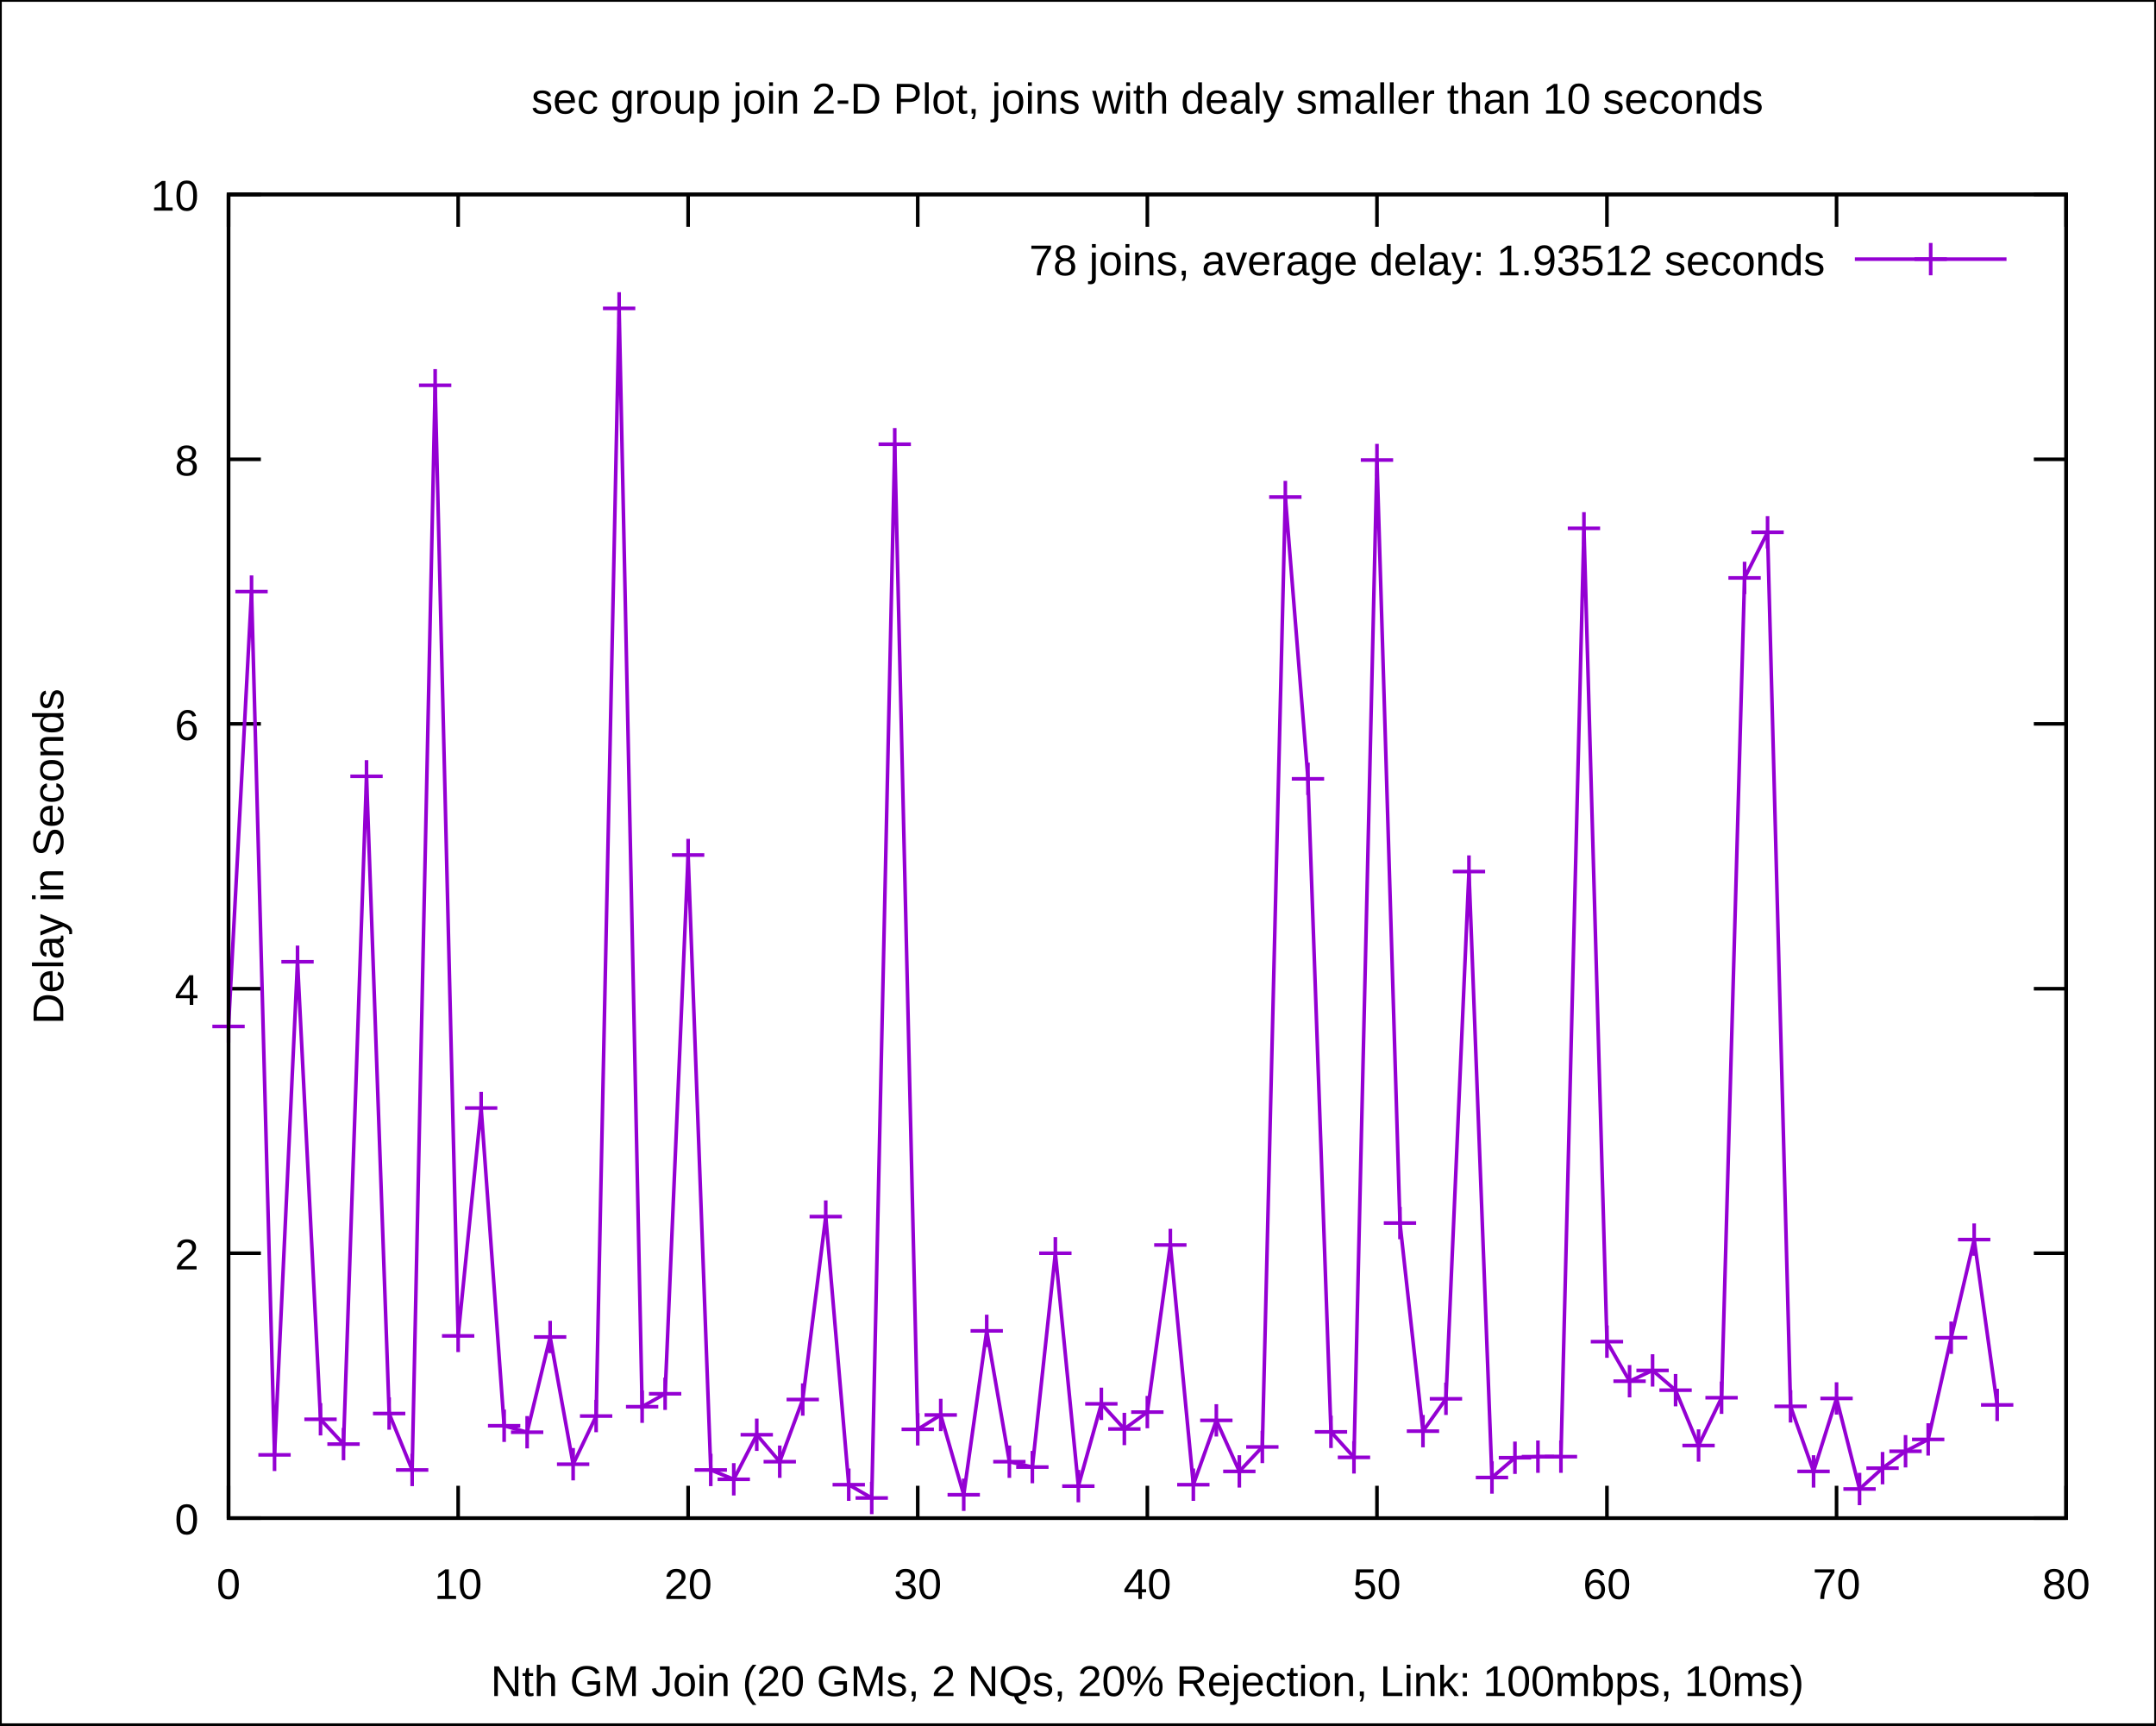
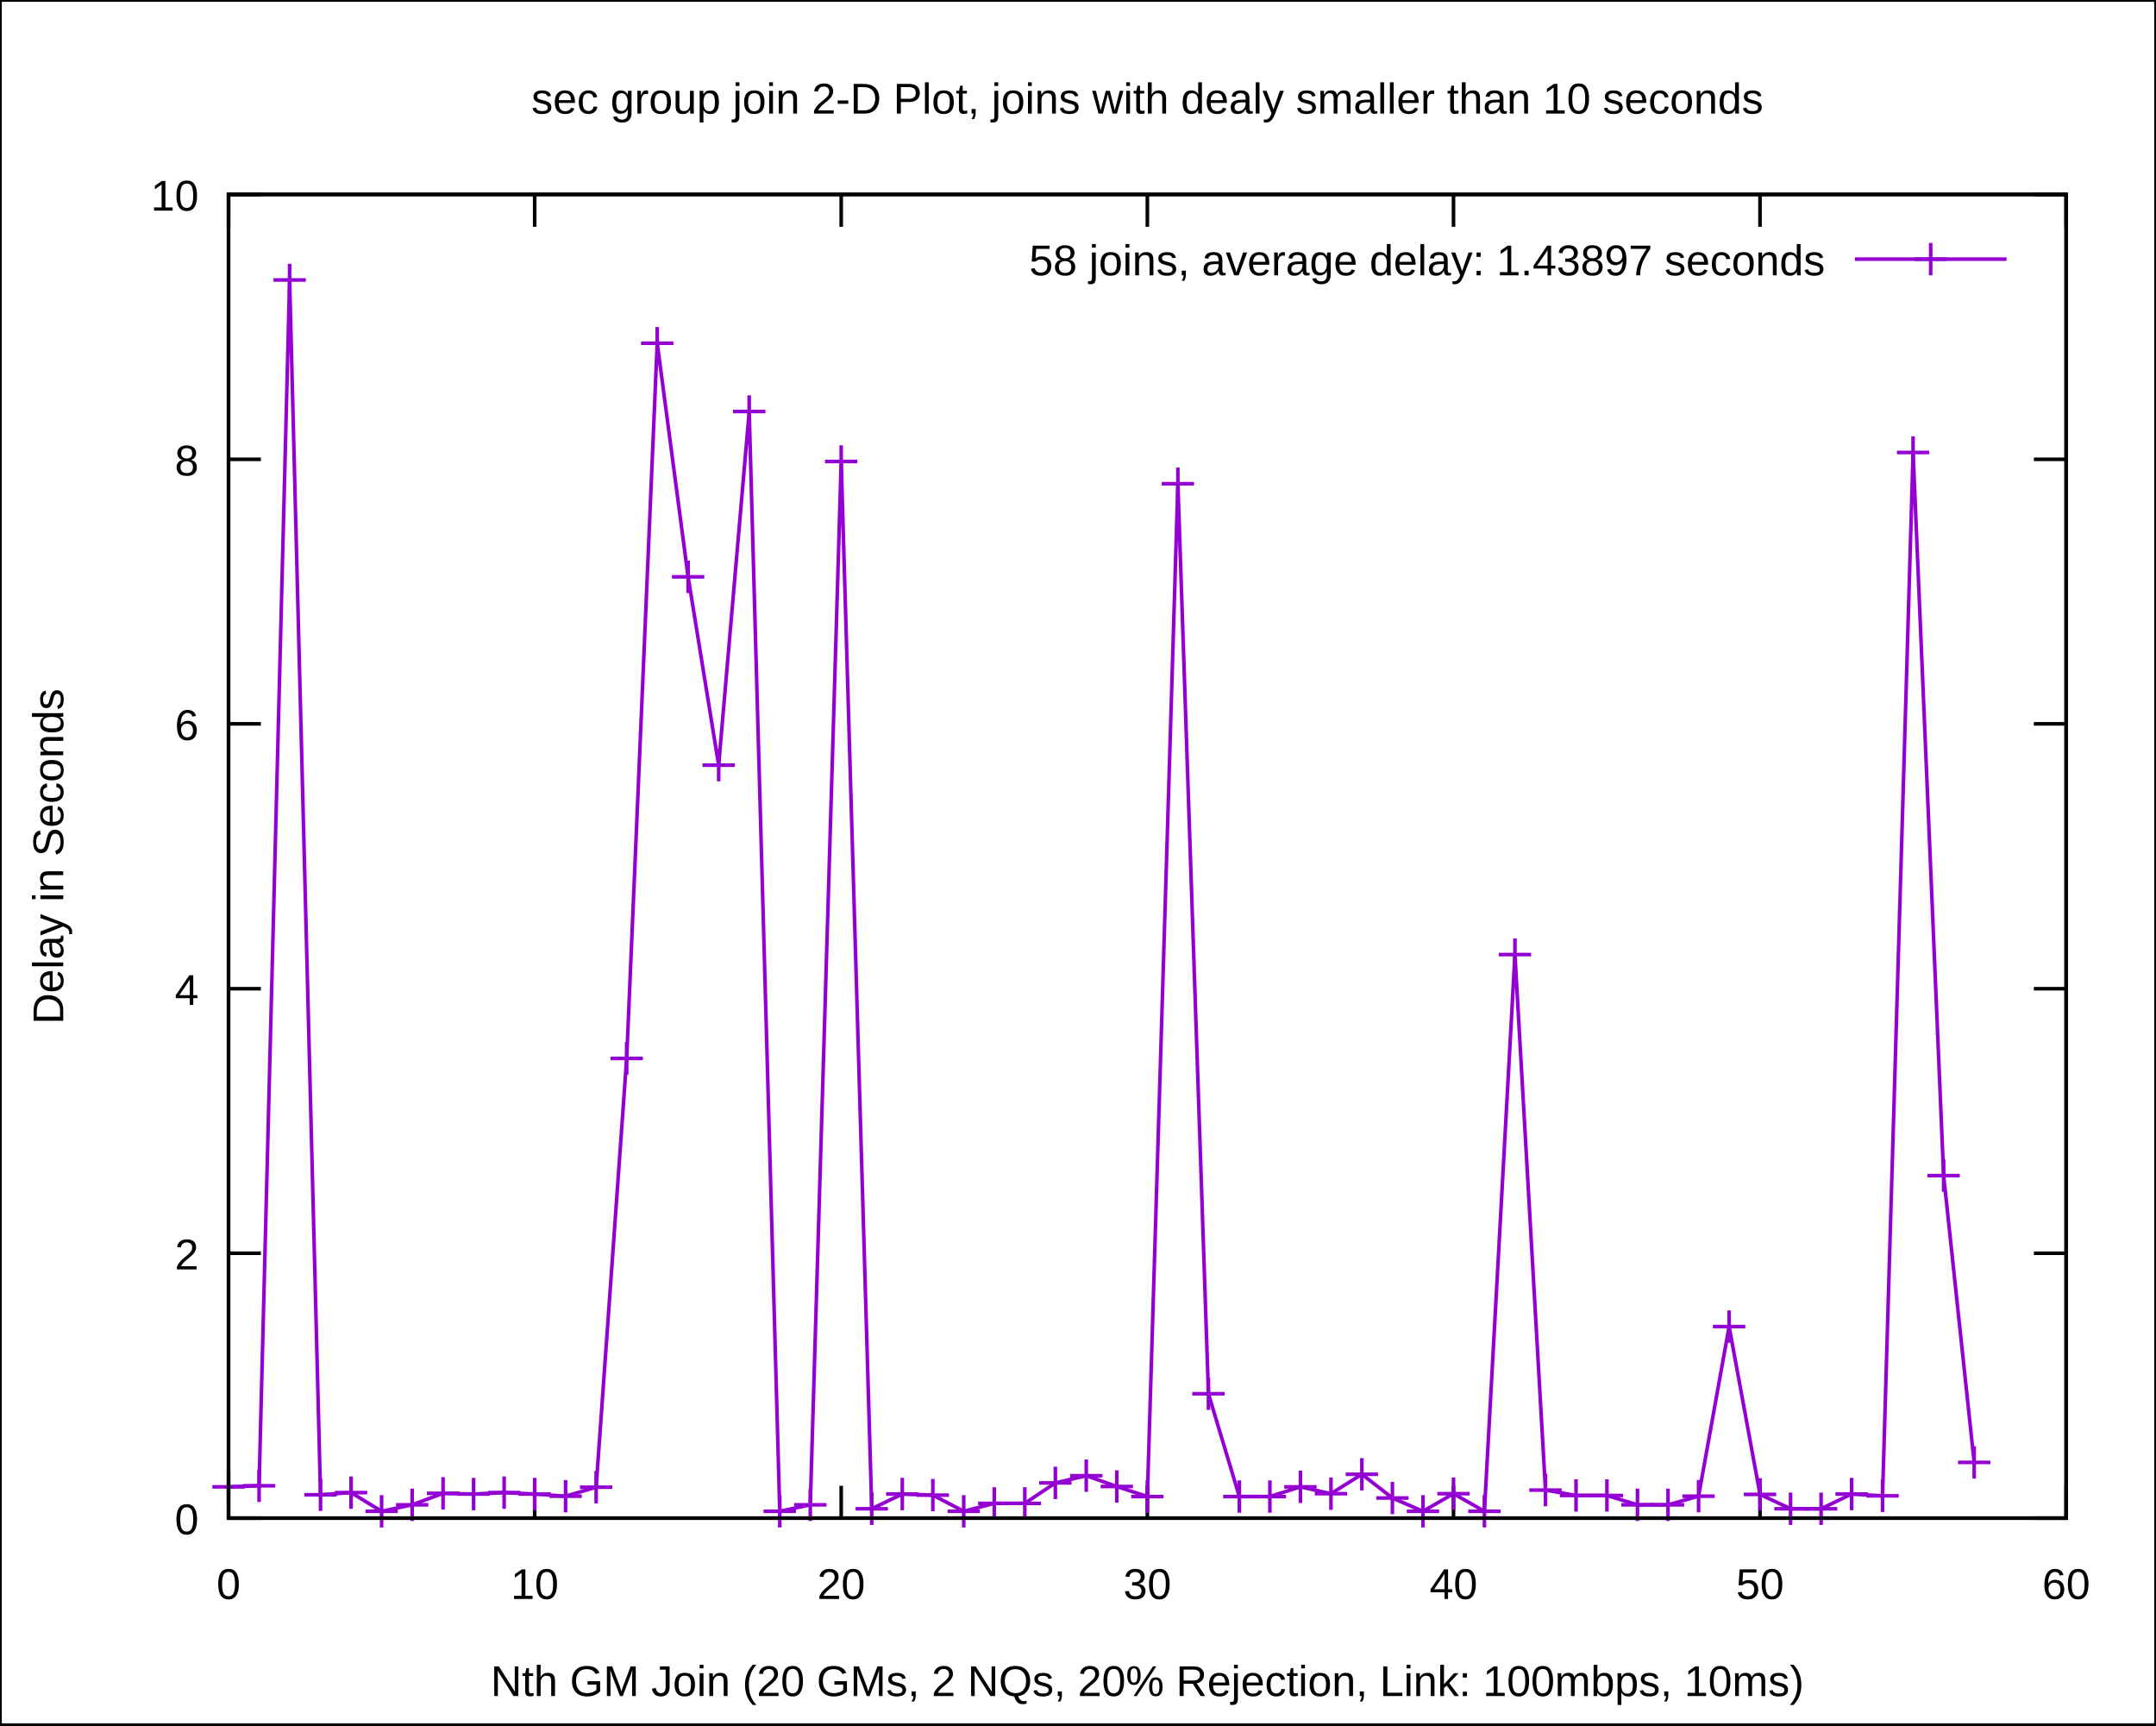
<svg xmlns="http://www.w3.org/2000/svg" xmlns:xlink="http://www.w3.org/1999/xlink" width="600" height="480" viewBox="0 0 600 480">
  <rect x="0" y="0" width="600" height="480" fill="#ffffff" stroke="black" stroke-width="1" />
  <g id="gnuplot_canvas">
    <defs>
      <circle id="gpDot" r="0.5" stroke-width="0.5" />
      <path id="gpPt0" stroke-width="0.222" stroke="currentColor" d="M-1,0 h2 M0,-1 v2" />
      <path id="gpPt1" stroke-width="0.222" stroke="currentColor" d="M-1,-1 L1,1 M1,-1 L-1,1" />
      <path id="gpPt2" stroke-width="0.222" stroke="currentColor" d="M-1,0 L1,0 M0,-1 L0,1 M-1,-1 L1,1 M-1,1 L1,-1" />
      <rect id="gpPt3" stroke-width="0.222" stroke="currentColor" x="-1" y="-1" width="2" height="2" />
      <rect id="gpPt4" stroke-width="0.222" stroke="currentColor" fill="currentColor" x="-1" y="-1" width="2" height="2" />
      <circle id="gpPt5" stroke-width="0.222" stroke="currentColor" cx="0" cy="0" r="1" />
      <use xlink:href="#gpPt5" id="gpPt6" fill="currentColor" stroke="none" />
      <path id="gpPt7" stroke-width="0.222" stroke="currentColor" d="M0,-1.33 L-1.33,0.67 L1.33,0.67 z" />
      <use xlink:href="#gpPt7" id="gpPt8" fill="currentColor" stroke="none" />
      <use xlink:href="#gpPt7" id="gpPt9" stroke="currentColor" transform="rotate(180)" />
      <use xlink:href="#gpPt9" id="gpPt10" fill="currentColor" stroke="none" />
      <use xlink:href="#gpPt3" id="gpPt11" stroke="currentColor" transform="rotate(45)" />
      <use xlink:href="#gpPt11" id="gpPt12" fill="currentColor" stroke="none" />
      <path id="gpPt13" stroke-width="0.222" stroke="currentColor" d="M0,1.330 L1.265,0.411 L0.782,-1.067 L-0.782,-1.076 L-1.265,0.411 z" />
      <use xlink:href="#gpPt13" id="gpPt14" fill="currentColor" stroke="none" />
      <filter id="textbox" filterUnits="objectBoundingBox" x="0" y="0" height="1" width="1">
        <feFlood flood-color="white" flood-opacity="1" result="bgnd" />
        <feComposite in="SourceGraphic" in2="bgnd" operator="atop" />
      </filter>
      <filter id="greybox" filterUnits="objectBoundingBox" x="0" y="0" height="1" width="1">
        <feFlood flood-color="lightgrey" flood-opacity="1" result="grey" />
        <feComposite in="SourceGraphic" in2="grey" operator="atop" />
      </filter>
    </defs>
    <g fill="none" color="white" stroke="currentColor" stroke-width="1.00" stroke-linecap="butt" stroke-linejoin="miter">
</g>
    <g fill="none" color="black" stroke="currentColor" stroke-width="1.00" stroke-linecap="butt" stroke-linejoin="miter">
      <path stroke="black" d="M63.6,422.4 L72.6,422.4 M575.0,422.4 L566.0,422.4  " />
      <g transform="translate(55.3,426.9)" stroke="none" fill="black" font-family="Arial" font-size="12.00" text-anchor="end">
        <text>
          <tspan font-family="Arial"> 0</tspan>
        </text>
      </g>
    </g>
    <g fill="none" color="black" stroke="currentColor" stroke-width="1.00" stroke-linecap="butt" stroke-linejoin="miter">
      <path stroke="black" d="M63.6,348.7 L72.6,348.7 M575.0,348.7 L566.0,348.7  " />
      <g transform="translate(55.3,353.2)" stroke="none" fill="black" font-family="Arial" font-size="12.00" text-anchor="end">
        <text>
          <tspan font-family="Arial"> 2</tspan>
        </text>
      </g>
    </g>
    <g fill="none" color="black" stroke="currentColor" stroke-width="1.00" stroke-linecap="butt" stroke-linejoin="miter">
      <path stroke="black" d="M63.6,275.1 L72.6,275.1 M575.0,275.1 L566.0,275.1  " />
      <g transform="translate(55.3,279.6)" stroke="none" fill="black" font-family="Arial" font-size="12.00" text-anchor="end">
        <text>
          <tspan font-family="Arial"> 4</tspan>
        </text>
      </g>
    </g>
    <g fill="none" color="black" stroke="currentColor" stroke-width="1.00" stroke-linecap="butt" stroke-linejoin="miter">
      <path stroke="black" d="M63.6,201.4 L72.6,201.4 M575.0,201.4 L566.0,201.4  " />
      <g transform="translate(55.3,205.9)" stroke="none" fill="black" font-family="Arial" font-size="12.00" text-anchor="end">
        <text>
          <tspan font-family="Arial"> 6</tspan>
        </text>
      </g>
    </g>
    <g fill="none" color="black" stroke="currentColor" stroke-width="1.00" stroke-linecap="butt" stroke-linejoin="miter">
      <path stroke="black" d="M63.6,127.8 L72.6,127.8 M575.0,127.8 L566.0,127.8  " />
      <g transform="translate(55.3,132.3)" stroke="none" fill="black" font-family="Arial" font-size="12.00" text-anchor="end">
        <text>
          <tspan font-family="Arial"> 8</tspan>
        </text>
      </g>
    </g>
    <g fill="none" color="black" stroke="currentColor" stroke-width="1.00" stroke-linecap="butt" stroke-linejoin="miter">
      <path stroke="black" d="M63.6,54.1 L72.6,54.1 M575.0,54.1 L566.0,54.1  " />
      <g transform="translate(55.3,58.6)" stroke="none" fill="black" font-family="Arial" font-size="12.00" text-anchor="end">
        <text>
          <tspan font-family="Arial"> 10</tspan>
        </text>
      </g>
    </g>
    <g fill="none" color="black" stroke="currentColor" stroke-width="1.00" stroke-linecap="butt" stroke-linejoin="miter">
      <path stroke="black" d="M63.6,422.4 L63.6,413.4 M63.6,54.1 L63.6,63.1  " />
      <g transform="translate(63.6,444.9)" stroke="none" fill="black" font-family="Arial" font-size="12.00" text-anchor="middle">
        <text>
          <tspan font-family="Arial"> 0</tspan>
        </text>
      </g>
    </g>
    <g fill="none" color="black" stroke="currentColor" stroke-width="1.00" stroke-linecap="butt" stroke-linejoin="miter">
-       <path stroke="black" d="M127.5,422.4 L127.5,413.4 M127.5,54.1 L127.5,63.1  " />
-       <g transform="translate(127.5,444.9)" stroke="none" fill="black" font-family="Arial" font-size="12.00" text-anchor="middle">
+       <path stroke="black" d="M148.8,422.4 L148.8,413.4 M148.8,54.1 L148.8,63.1  " />
+       <g transform="translate(148.8,444.9)" stroke="none" fill="black" font-family="Arial" font-size="12.00" text-anchor="middle">
        <text>
          <tspan font-family="Arial"> 10</tspan>
        </text>
      </g>
    </g>
    <g fill="none" color="black" stroke="currentColor" stroke-width="1.00" stroke-linecap="butt" stroke-linejoin="miter">
-       <path stroke="black" d="M191.5,422.4 L191.5,413.4 M191.5,54.1 L191.5,63.1  " />
-       <g transform="translate(191.5,444.9)" stroke="none" fill="black" font-family="Arial" font-size="12.00" text-anchor="middle">
+       <path stroke="black" d="M234.1,422.4 L234.1,413.4 M234.1,54.1 L234.1,63.1  " />
+       <g transform="translate(234.1,444.9)" stroke="none" fill="black" font-family="Arial" font-size="12.00" text-anchor="middle">
        <text>
          <tspan font-family="Arial"> 20</tspan>
-         </text>
-       </g>
-     </g>
-     <g fill="none" color="black" stroke="currentColor" stroke-width="1.00" stroke-linecap="butt" stroke-linejoin="miter">
-       <path stroke="black" d="M255.4,422.4 L255.4,413.4 M255.4,54.1 L255.4,63.1  " />
-       <g transform="translate(255.4,444.9)" stroke="none" fill="black" font-family="Arial" font-size="12.00" text-anchor="middle">
-         <text>
-           <tspan font-family="Arial"> 30</tspan>
        </text>
      </g>
    </g>
    <g fill="none" color="black" stroke="currentColor" stroke-width="1.00" stroke-linecap="butt" stroke-linejoin="miter">
      <path stroke="black" d="M319.3,422.4 L319.3,413.4 M319.3,54.1 L319.3,63.1  " />
      <g transform="translate(319.3,444.9)" stroke="none" fill="black" font-family="Arial" font-size="12.00" text-anchor="middle">
        <text>
+           <tspan font-family="Arial"> 30</tspan>
+         </text>
+       </g>
+     </g>
+     <g fill="none" color="black" stroke="currentColor" stroke-width="1.00" stroke-linecap="butt" stroke-linejoin="miter">
+       <path stroke="black" d="M404.5,422.4 L404.5,413.4 M404.5,54.1 L404.5,63.1  " />
+       <g transform="translate(404.5,444.9)" stroke="none" fill="black" font-family="Arial" font-size="12.00" text-anchor="middle">
+         <text>
          <tspan font-family="Arial"> 40</tspan>
        </text>
      </g>
    </g>
    <g fill="none" color="black" stroke="currentColor" stroke-width="1.00" stroke-linecap="butt" stroke-linejoin="miter">
-       <path stroke="black" d="M383.2,422.4 L383.2,413.4 M383.2,54.1 L383.2,63.1  " />
-       <g transform="translate(383.2,444.9)" stroke="none" fill="black" font-family="Arial" font-size="12.00" text-anchor="middle">
+       <path stroke="black" d="M489.8,422.4 L489.8,413.4 M489.8,54.1 L489.8,63.1  " />
+       <g transform="translate(489.8,444.9)" stroke="none" fill="black" font-family="Arial" font-size="12.00" text-anchor="middle">
        <text>
          <tspan font-family="Arial"> 50</tspan>
-         </text>
-       </g>
-     </g>
-     <g fill="none" color="black" stroke="currentColor" stroke-width="1.00" stroke-linecap="butt" stroke-linejoin="miter">
-       <path stroke="black" d="M447.2,422.4 L447.2,413.4 M447.2,54.1 L447.2,63.1  " />
-       <g transform="translate(447.2,444.9)" stroke="none" fill="black" font-family="Arial" font-size="12.00" text-anchor="middle">
-         <text>
-           <tspan font-family="Arial"> 60</tspan>
-         </text>
-       </g>
-     </g>
-     <g fill="none" color="black" stroke="currentColor" stroke-width="1.00" stroke-linecap="butt" stroke-linejoin="miter">
-       <path stroke="black" d="M511.1,422.4 L511.1,413.4 M511.1,54.1 L511.1,63.1  " />
-       <g transform="translate(511.1,444.9)" stroke="none" fill="black" font-family="Arial" font-size="12.00" text-anchor="middle">
-         <text>
-           <tspan font-family="Arial"> 70</tspan>
        </text>
      </g>
    </g>
    <g fill="none" color="black" stroke="currentColor" stroke-width="1.00" stroke-linecap="butt" stroke-linejoin="miter">
      <path stroke="black" d="M575.0,422.4 L575.0,413.4 M575.0,54.1 L575.0,63.1  " />
      <g transform="translate(575.0,444.9)" stroke="none" fill="black" font-family="Arial" font-size="12.00" text-anchor="middle">
        <text>
-           <tspan font-family="Arial"> 80</tspan>
+           <tspan font-family="Arial"> 60</tspan>
        </text>
      </g>
    </g>
    <g fill="none" color="black" stroke="currentColor" stroke-width="1.00" stroke-linecap="butt" stroke-linejoin="miter">
</g>
    <g fill="none" color="black" stroke="currentColor" stroke-width="1.00" stroke-linecap="butt" stroke-linejoin="miter">
      <path stroke="black" d="M63.6,54.1 L63.6,422.4 L575.0,422.4 L575.0,54.1 L63.6,54.1 Z  " />
    </g>
    <g fill="none" color="black" stroke="currentColor" stroke-width="1.00" stroke-linecap="butt" stroke-linejoin="miter">
      <g transform="translate(17.6,238.3) rotate(270)" stroke="none" fill="black" font-family="Arial" font-size="12.00" text-anchor="middle">
        <text>
          <tspan font-family="Arial">Delay in Seconds</tspan>
        </text>
      </g>
    </g>
    <g fill="none" color="black" stroke="currentColor" stroke-width="1.00" stroke-linecap="butt" stroke-linejoin="miter">
      <g transform="translate(319.3,471.9)" stroke="none" fill="black" font-family="Arial" font-size="12.00" text-anchor="middle">
        <text>
          <tspan font-family="Arial">Nth GM Join (20 GMs, 2 NQs, 20% Rejection, Link: 100mbps, 10ms)</tspan>
        </text>
      </g>
    </g>
    <g fill="none" color="black" stroke="currentColor" stroke-width="1.00" stroke-linecap="butt" stroke-linejoin="miter">
      <g transform="translate(319.3,31.6)" stroke="none" fill="black" font-family="Arial" font-size="12.00" text-anchor="middle">
        <text>
          <tspan font-family="Arial">sec group join 2-D Plot, joins with dealy smaller than 10 seconds</tspan>
        </text>
      </g>
    </g>
    <g id="gnuplot_plot_1">
      <g fill="none" color="black" stroke="currentColor" stroke-width="1.00" stroke-linecap="butt" stroke-linejoin="miter">
        <g id="gnuplot_plot_1_keyentry" visibility="visible">
          <g transform="translate(507.9,76.6)" stroke="none" fill="black" font-family="Arial" font-size="12.00" text-anchor="end">
            <text>
-               <tspan font-family="Arial">78 joins, average delay: 1.93512 seconds</tspan>
+               <tspan font-family="Arial">58 joins, average delay: 1.43897 seconds</tspan>
            </text>
          </g>
        </g>
        <g fill="none" color="black" stroke="currentColor" stroke-width="1.00" stroke-linecap="butt" stroke-linejoin="miter">
          <path stroke="rgb(148,   0, 211)" d="M516.2,72.1 L558.4,72.1  " />
        </g>
-         <path stroke="rgb(148,   0, 211)" d="M63.6,285.6 L70.0,164.6 L76.4,404.8 L82.8,267.6 L89.2,394.9 L95.6,401.8 L102.0,216.0 L108.3,393.3   L114.7,409.0 L121.1,107.2 L127.5,371.7 L133.9,308.3 L140.3,396.7 L146.7,398.5 L153.1,372.0 L159.5,407.4   L165.9,394.0 L172.3,85.8 L178.7,391.4 L185.1,387.8 L191.5,237.9 L197.8,409.0 L204.2,411.6 L210.6,399.2   L217.0,406.7 L223.4,389.4 L229.8,338.5 L236.2,413.1 L242.6,416.8 L249.0,123.6 L255.4,397.7 L261.8,393.7   L268.2,415.9 L274.6,370.3 L280.9,406.7 L287.3,408.2 L293.7,348.7 L300.1,413.5 L306.5,390.6 L312.9,397.6   L319.3,392.9 L325.7,346.4 L332.1,413.1 L338.5,395.2 L344.9,409.4 L351.3,402.6 L357.7,138.3 L364.0,216.7   L370.4,398.4 L376.8,405.5 L383.2,128.0 L389.6,340.3 L396.0,398.2 L402.4,389.2 L408.8,242.5 L415.2,411.1   L421.6,405.6 L428.0,405.3 L434.4,405.3 L440.8,147.0 L447.2,373.3 L453.5,384.3 L459.9,381.3 L466.3,386.8   L472.7,402.2 L479.1,388.9 L485.5,160.8 L491.9,148.1 L498.3,391.3 L504.7,409.4 L511.1,389.1 L517.5,414.3   L523.9,408.5 L530.3,403.8 L536.6,400.5 L543.0,372.2 L549.4,344.9 L555.8,390.9  " />
-         <use xlink:href="#gpPt0" transform="translate(63.6,285.6) scale(4.50)" color="rgb(148,   0, 211)" />
-         <use xlink:href="#gpPt0" transform="translate(70.0,164.6) scale(4.50)" color="rgb(148,   0, 211)" />
-         <use xlink:href="#gpPt0" transform="translate(76.4,404.8) scale(4.50)" color="rgb(148,   0, 211)" />
-         <use xlink:href="#gpPt0" transform="translate(82.8,267.6) scale(4.50)" color="rgb(148,   0, 211)" />
-         <use xlink:href="#gpPt0" transform="translate(89.2,394.9) scale(4.50)" color="rgb(148,   0, 211)" />
-         <use xlink:href="#gpPt0" transform="translate(95.6,401.8) scale(4.50)" color="rgb(148,   0, 211)" />
-         <use xlink:href="#gpPt0" transform="translate(102.0,216.0) scale(4.50)" color="rgb(148,   0, 211)" />
-         <use xlink:href="#gpPt0" transform="translate(108.3,393.3) scale(4.50)" color="rgb(148,   0, 211)" />
-         <use xlink:href="#gpPt0" transform="translate(114.7,409.0) scale(4.50)" color="rgb(148,   0, 211)" />
-         <use xlink:href="#gpPt0" transform="translate(121.1,107.2) scale(4.50)" color="rgb(148,   0, 211)" />
-         <use xlink:href="#gpPt0" transform="translate(127.5,371.7) scale(4.50)" color="rgb(148,   0, 211)" />
-         <use xlink:href="#gpPt0" transform="translate(133.9,308.3) scale(4.50)" color="rgb(148,   0, 211)" />
-         <use xlink:href="#gpPt0" transform="translate(140.3,396.7) scale(4.50)" color="rgb(148,   0, 211)" />
-         <use xlink:href="#gpPt0" transform="translate(146.7,398.5) scale(4.50)" color="rgb(148,   0, 211)" />
-         <use xlink:href="#gpPt0" transform="translate(153.1,372.0) scale(4.50)" color="rgb(148,   0, 211)" />
-         <use xlink:href="#gpPt0" transform="translate(159.5,407.4) scale(4.50)" color="rgb(148,   0, 211)" />
-         <use xlink:href="#gpPt0" transform="translate(165.9,394.0) scale(4.50)" color="rgb(148,   0, 211)" />
-         <use xlink:href="#gpPt0" transform="translate(172.3,85.8) scale(4.50)" color="rgb(148,   0, 211)" />
-         <use xlink:href="#gpPt0" transform="translate(178.7,391.4) scale(4.50)" color="rgb(148,   0, 211)" />
-         <use xlink:href="#gpPt0" transform="translate(185.1,387.8) scale(4.50)" color="rgb(148,   0, 211)" />
-         <use xlink:href="#gpPt0" transform="translate(191.5,237.9) scale(4.50)" color="rgb(148,   0, 211)" />
-         <use xlink:href="#gpPt0" transform="translate(197.8,409.0) scale(4.50)" color="rgb(148,   0, 211)" />
-         <use xlink:href="#gpPt0" transform="translate(204.2,411.6) scale(4.50)" color="rgb(148,   0, 211)" />
-         <use xlink:href="#gpPt0" transform="translate(210.6,399.2) scale(4.50)" color="rgb(148,   0, 211)" />
-         <use xlink:href="#gpPt0" transform="translate(217.0,406.7) scale(4.50)" color="rgb(148,   0, 211)" />
-         <use xlink:href="#gpPt0" transform="translate(223.4,389.4) scale(4.50)" color="rgb(148,   0, 211)" />
-         <use xlink:href="#gpPt0" transform="translate(229.8,338.5) scale(4.50)" color="rgb(148,   0, 211)" />
-         <use xlink:href="#gpPt0" transform="translate(236.2,413.1) scale(4.50)" color="rgb(148,   0, 211)" />
-         <use xlink:href="#gpPt0" transform="translate(242.6,416.8) scale(4.50)" color="rgb(148,   0, 211)" />
-         <use xlink:href="#gpPt0" transform="translate(249.0,123.6) scale(4.50)" color="rgb(148,   0, 211)" />
-         <use xlink:href="#gpPt0" transform="translate(255.4,397.7) scale(4.50)" color="rgb(148,   0, 211)" />
-         <use xlink:href="#gpPt0" transform="translate(261.8,393.7) scale(4.50)" color="rgb(148,   0, 211)" />
-         <use xlink:href="#gpPt0" transform="translate(268.2,415.9) scale(4.50)" color="rgb(148,   0, 211)" />
-         <use xlink:href="#gpPt0" transform="translate(274.6,370.3) scale(4.50)" color="rgb(148,   0, 211)" />
-         <use xlink:href="#gpPt0" transform="translate(280.9,406.7) scale(4.50)" color="rgb(148,   0, 211)" />
-         <use xlink:href="#gpPt0" transform="translate(287.3,408.2) scale(4.50)" color="rgb(148,   0, 211)" />
-         <use xlink:href="#gpPt0" transform="translate(293.7,348.7) scale(4.50)" color="rgb(148,   0, 211)" />
-         <use xlink:href="#gpPt0" transform="translate(300.1,413.5) scale(4.50)" color="rgb(148,   0, 211)" />
-         <use xlink:href="#gpPt0" transform="translate(306.5,390.6) scale(4.50)" color="rgb(148,   0, 211)" />
-         <use xlink:href="#gpPt0" transform="translate(312.9,397.6) scale(4.50)" color="rgb(148,   0, 211)" />
-         <use xlink:href="#gpPt0" transform="translate(319.3,392.9) scale(4.50)" color="rgb(148,   0, 211)" />
-         <use xlink:href="#gpPt0" transform="translate(325.7,346.4) scale(4.50)" color="rgb(148,   0, 211)" />
-         <use xlink:href="#gpPt0" transform="translate(332.1,413.1) scale(4.50)" color="rgb(148,   0, 211)" />
-         <use xlink:href="#gpPt0" transform="translate(338.5,395.2) scale(4.50)" color="rgb(148,   0, 211)" />
-         <use xlink:href="#gpPt0" transform="translate(344.9,409.4) scale(4.50)" color="rgb(148,   0, 211)" />
-         <use xlink:href="#gpPt0" transform="translate(351.3,402.6) scale(4.50)" color="rgb(148,   0, 211)" />
-         <use xlink:href="#gpPt0" transform="translate(357.7,138.3) scale(4.50)" color="rgb(148,   0, 211)" />
-         <use xlink:href="#gpPt0" transform="translate(364.0,216.7) scale(4.50)" color="rgb(148,   0, 211)" />
-         <use xlink:href="#gpPt0" transform="translate(370.4,398.4) scale(4.50)" color="rgb(148,   0, 211)" />
-         <use xlink:href="#gpPt0" transform="translate(376.8,405.5) scale(4.50)" color="rgb(148,   0, 211)" />
-         <use xlink:href="#gpPt0" transform="translate(383.2,128.0) scale(4.50)" color="rgb(148,   0, 211)" />
-         <use xlink:href="#gpPt0" transform="translate(389.6,340.3) scale(4.50)" color="rgb(148,   0, 211)" />
-         <use xlink:href="#gpPt0" transform="translate(396.0,398.2) scale(4.50)" color="rgb(148,   0, 211)" />
-         <use xlink:href="#gpPt0" transform="translate(402.4,389.2) scale(4.50)" color="rgb(148,   0, 211)" />
-         <use xlink:href="#gpPt0" transform="translate(408.8,242.5) scale(4.50)" color="rgb(148,   0, 211)" />
-         <use xlink:href="#gpPt0" transform="translate(415.2,411.1) scale(4.50)" color="rgb(148,   0, 211)" />
-         <use xlink:href="#gpPt0" transform="translate(421.6,405.6) scale(4.50)" color="rgb(148,   0, 211)" />
-         <use xlink:href="#gpPt0" transform="translate(428.0,405.3) scale(4.50)" color="rgb(148,   0, 211)" />
-         <use xlink:href="#gpPt0" transform="translate(434.4,405.3) scale(4.50)" color="rgb(148,   0, 211)" />
-         <use xlink:href="#gpPt0" transform="translate(440.8,147.0) scale(4.50)" color="rgb(148,   0, 211)" />
-         <use xlink:href="#gpPt0" transform="translate(447.2,373.3) scale(4.50)" color="rgb(148,   0, 211)" />
-         <use xlink:href="#gpPt0" transform="translate(453.5,384.3) scale(4.50)" color="rgb(148,   0, 211)" />
-         <use xlink:href="#gpPt0" transform="translate(459.9,381.3) scale(4.50)" color="rgb(148,   0, 211)" />
-         <use xlink:href="#gpPt0" transform="translate(466.3,386.8) scale(4.50)" color="rgb(148,   0, 211)" />
-         <use xlink:href="#gpPt0" transform="translate(472.7,402.2) scale(4.50)" color="rgb(148,   0, 211)" />
-         <use xlink:href="#gpPt0" transform="translate(479.1,388.9) scale(4.50)" color="rgb(148,   0, 211)" />
-         <use xlink:href="#gpPt0" transform="translate(485.5,160.8) scale(4.50)" color="rgb(148,   0, 211)" />
-         <use xlink:href="#gpPt0" transform="translate(491.9,148.1) scale(4.50)" color="rgb(148,   0, 211)" />
-         <use xlink:href="#gpPt0" transform="translate(498.3,391.3) scale(4.50)" color="rgb(148,   0, 211)" />
-         <use xlink:href="#gpPt0" transform="translate(504.7,409.4) scale(4.50)" color="rgb(148,   0, 211)" />
-         <use xlink:href="#gpPt0" transform="translate(511.1,389.1) scale(4.50)" color="rgb(148,   0, 211)" />
-         <use xlink:href="#gpPt0" transform="translate(517.5,414.3) scale(4.50)" color="rgb(148,   0, 211)" />
-         <use xlink:href="#gpPt0" transform="translate(523.9,408.5) scale(4.50)" color="rgb(148,   0, 211)" />
-         <use xlink:href="#gpPt0" transform="translate(530.3,403.8) scale(4.50)" color="rgb(148,   0, 211)" />
-         <use xlink:href="#gpPt0" transform="translate(536.6,400.5) scale(4.50)" color="rgb(148,   0, 211)" />
-         <use xlink:href="#gpPt0" transform="translate(543.0,372.2) scale(4.50)" color="rgb(148,   0, 211)" />
-         <use xlink:href="#gpPt0" transform="translate(549.4,344.9) scale(4.50)" color="rgb(148,   0, 211)" />
-         <use xlink:href="#gpPt0" transform="translate(555.8,390.9) scale(4.50)" color="rgb(148,   0, 211)" />
+         <path stroke="rgb(148,   0, 211)" d="M63.6,413.7 L72.1,413.4 L80.6,77.9 L89.2,415.9 L97.7,415.3 L106.2,420.5 L114.7,418.7 L123.3,415.5   L131.8,415.7 L140.3,415.3 L148.8,415.7 L157.4,416.3 L165.9,413.8 L174.4,294.5 L182.9,95.5 L191.5,160.5   L200.0,212.9 L208.5,114.5 L217.0,420.5 L225.5,418.7 L234.1,128.4 L242.6,419.8 L251.1,415.7 L259.6,416.0   L268.2,420.5 L276.7,418.3 L285.2,418.3 L293.7,412.6 L302.3,410.6 L310.8,413.6 L319.3,416.4 L327.8,134.6   L336.3,387.8 L344.9,416.4 L353.4,416.4 L361.9,413.7 L370.4,415.6 L379.0,410.2 L387.5,416.8 L396.0,420.5   L404.5,415.6 L413.1,420.5 L421.6,265.6 L430.1,414.6 L438.6,416.1 L447.2,416.1 L455.7,418.7 L464.2,418.7   L472.7,416.3 L481.2,369.1 L489.8,415.8 L498.3,419.8 L506.8,419.8 L515.3,415.7 L523.9,416.2 L532.4,125.9   L540.9,327.1 L549.4,406.9  " />
+         <use xlink:href="#gpPt0" transform="translate(63.6,413.7) scale(4.50)" color="rgb(148,   0, 211)" />
+         <use xlink:href="#gpPt0" transform="translate(72.1,413.4) scale(4.50)" color="rgb(148,   0, 211)" />
+         <use xlink:href="#gpPt0" transform="translate(80.6,77.9) scale(4.50)" color="rgb(148,   0, 211)" />
+         <use xlink:href="#gpPt0" transform="translate(89.2,415.9) scale(4.50)" color="rgb(148,   0, 211)" />
+         <use xlink:href="#gpPt0" transform="translate(97.7,415.3) scale(4.50)" color="rgb(148,   0, 211)" />
+         <use xlink:href="#gpPt0" transform="translate(106.2,420.5) scale(4.50)" color="rgb(148,   0, 211)" />
+         <use xlink:href="#gpPt0" transform="translate(114.7,418.7) scale(4.50)" color="rgb(148,   0, 211)" />
+         <use xlink:href="#gpPt0" transform="translate(123.3,415.5) scale(4.50)" color="rgb(148,   0, 211)" />
+         <use xlink:href="#gpPt0" transform="translate(131.8,415.7) scale(4.50)" color="rgb(148,   0, 211)" />
+         <use xlink:href="#gpPt0" transform="translate(140.3,415.3) scale(4.50)" color="rgb(148,   0, 211)" />
+         <use xlink:href="#gpPt0" transform="translate(148.8,415.7) scale(4.50)" color="rgb(148,   0, 211)" />
+         <use xlink:href="#gpPt0" transform="translate(157.4,416.3) scale(4.50)" color="rgb(148,   0, 211)" />
+         <use xlink:href="#gpPt0" transform="translate(165.9,413.8) scale(4.50)" color="rgb(148,   0, 211)" />
+         <use xlink:href="#gpPt0" transform="translate(174.4,294.5) scale(4.50)" color="rgb(148,   0, 211)" />
+         <use xlink:href="#gpPt0" transform="translate(182.9,95.5) scale(4.50)" color="rgb(148,   0, 211)" />
+         <use xlink:href="#gpPt0" transform="translate(191.5,160.5) scale(4.50)" color="rgb(148,   0, 211)" />
+         <use xlink:href="#gpPt0" transform="translate(200.0,212.9) scale(4.50)" color="rgb(148,   0, 211)" />
+         <use xlink:href="#gpPt0" transform="translate(208.5,114.5) scale(4.50)" color="rgb(148,   0, 211)" />
+         <use xlink:href="#gpPt0" transform="translate(217.0,420.5) scale(4.50)" color="rgb(148,   0, 211)" />
+         <use xlink:href="#gpPt0" transform="translate(225.5,418.7) scale(4.50)" color="rgb(148,   0, 211)" />
+         <use xlink:href="#gpPt0" transform="translate(234.1,128.4) scale(4.50)" color="rgb(148,   0, 211)" />
+         <use xlink:href="#gpPt0" transform="translate(242.6,419.8) scale(4.50)" color="rgb(148,   0, 211)" />
+         <use xlink:href="#gpPt0" transform="translate(251.1,415.7) scale(4.50)" color="rgb(148,   0, 211)" />
+         <use xlink:href="#gpPt0" transform="translate(259.6,416.0) scale(4.50)" color="rgb(148,   0, 211)" />
+         <use xlink:href="#gpPt0" transform="translate(268.2,420.5) scale(4.50)" color="rgb(148,   0, 211)" />
+         <use xlink:href="#gpPt0" transform="translate(276.7,418.3) scale(4.50)" color="rgb(148,   0, 211)" />
+         <use xlink:href="#gpPt0" transform="translate(285.2,418.3) scale(4.50)" color="rgb(148,   0, 211)" />
+         <use xlink:href="#gpPt0" transform="translate(293.7,412.6) scale(4.50)" color="rgb(148,   0, 211)" />
+         <use xlink:href="#gpPt0" transform="translate(302.3,410.6) scale(4.50)" color="rgb(148,   0, 211)" />
+         <use xlink:href="#gpPt0" transform="translate(310.8,413.6) scale(4.50)" color="rgb(148,   0, 211)" />
+         <use xlink:href="#gpPt0" transform="translate(319.3,416.4) scale(4.50)" color="rgb(148,   0, 211)" />
+         <use xlink:href="#gpPt0" transform="translate(327.8,134.6) scale(4.50)" color="rgb(148,   0, 211)" />
+         <use xlink:href="#gpPt0" transform="translate(336.3,387.8) scale(4.50)" color="rgb(148,   0, 211)" />
+         <use xlink:href="#gpPt0" transform="translate(344.9,416.4) scale(4.50)" color="rgb(148,   0, 211)" />
+         <use xlink:href="#gpPt0" transform="translate(353.4,416.4) scale(4.50)" color="rgb(148,   0, 211)" />
+         <use xlink:href="#gpPt0" transform="translate(361.9,413.7) scale(4.50)" color="rgb(148,   0, 211)" />
+         <use xlink:href="#gpPt0" transform="translate(370.4,415.6) scale(4.50)" color="rgb(148,   0, 211)" />
+         <use xlink:href="#gpPt0" transform="translate(379.0,410.2) scale(4.50)" color="rgb(148,   0, 211)" />
+         <use xlink:href="#gpPt0" transform="translate(387.5,416.8) scale(4.50)" color="rgb(148,   0, 211)" />
+         <use xlink:href="#gpPt0" transform="translate(396.0,420.5) scale(4.50)" color="rgb(148,   0, 211)" />
+         <use xlink:href="#gpPt0" transform="translate(404.5,415.6) scale(4.50)" color="rgb(148,   0, 211)" />
+         <use xlink:href="#gpPt0" transform="translate(413.1,420.5) scale(4.50)" color="rgb(148,   0, 211)" />
+         <use xlink:href="#gpPt0" transform="translate(421.6,265.6) scale(4.50)" color="rgb(148,   0, 211)" />
+         <use xlink:href="#gpPt0" transform="translate(430.1,414.6) scale(4.50)" color="rgb(148,   0, 211)" />
+         <use xlink:href="#gpPt0" transform="translate(438.6,416.1) scale(4.50)" color="rgb(148,   0, 211)" />
+         <use xlink:href="#gpPt0" transform="translate(447.2,416.1) scale(4.50)" color="rgb(148,   0, 211)" />
+         <use xlink:href="#gpPt0" transform="translate(455.7,418.7) scale(4.50)" color="rgb(148,   0, 211)" />
+         <use xlink:href="#gpPt0" transform="translate(464.2,418.7) scale(4.50)" color="rgb(148,   0, 211)" />
+         <use xlink:href="#gpPt0" transform="translate(472.7,416.3) scale(4.50)" color="rgb(148,   0, 211)" />
+         <use xlink:href="#gpPt0" transform="translate(481.2,369.1) scale(4.50)" color="rgb(148,   0, 211)" />
+         <use xlink:href="#gpPt0" transform="translate(489.8,415.8) scale(4.50)" color="rgb(148,   0, 211)" />
+         <use xlink:href="#gpPt0" transform="translate(498.3,419.8) scale(4.50)" color="rgb(148,   0, 211)" />
+         <use xlink:href="#gpPt0" transform="translate(506.8,419.8) scale(4.50)" color="rgb(148,   0, 211)" />
+         <use xlink:href="#gpPt0" transform="translate(515.3,415.7) scale(4.50)" color="rgb(148,   0, 211)" />
+         <use xlink:href="#gpPt0" transform="translate(523.9,416.2) scale(4.50)" color="rgb(148,   0, 211)" />
+         <use xlink:href="#gpPt0" transform="translate(532.4,125.9) scale(4.50)" color="rgb(148,   0, 211)" />
+         <use xlink:href="#gpPt0" transform="translate(540.9,327.1) scale(4.50)" color="rgb(148,   0, 211)" />
+         <use xlink:href="#gpPt0" transform="translate(549.4,406.9) scale(4.50)" color="rgb(148,   0, 211)" />
        <g id="gnuplot_plot_1_keyentry" visibility="visible">
          <use xlink:href="#gpPt0" transform="translate(537.3,72.1) scale(4.50)" color="rgb(148,   0, 211)" />
        </g>
      </g>
    </g>
    <g fill="none" color="white" stroke="rgb(148,   0, 211)" stroke-width="2.00" stroke-linecap="butt" stroke-linejoin="miter">
</g>
    <g fill="none" color="black" stroke="currentColor" stroke-width="2.00" stroke-linecap="butt" stroke-linejoin="miter">
</g>
    <g fill="none" color="black" stroke="black" stroke-width="1.00" stroke-linecap="butt" stroke-linejoin="miter">
</g>
    <g fill="none" color="black" stroke="currentColor" stroke-width="1.00" stroke-linecap="butt" stroke-linejoin="miter">
      <path stroke="black" d="M63.6,54.1 L63.6,422.4 L575.0,422.4 L575.0,54.1 L63.6,54.1 Z  " />
    </g>
    <g fill="none" color="black" stroke="currentColor" stroke-width="1.00" stroke-linecap="butt" stroke-linejoin="miter">
</g>
  </g>
  <text id="coord_text" text-anchor="start" pointer-events="none" font-size="12" font-family="Arial" visibility="hidden"> </text>
  <rect id="hypertextbox" class="hypertextbox" pointer-events="none" fill="white" stroke="black" opacity="0.8" height="16" visibility="hidden" />
  <text id="hypertext" class="hypertext" pointer-events="none" font-size="12" font-family="Arial" visibility="hidden"> </text>
</svg>
